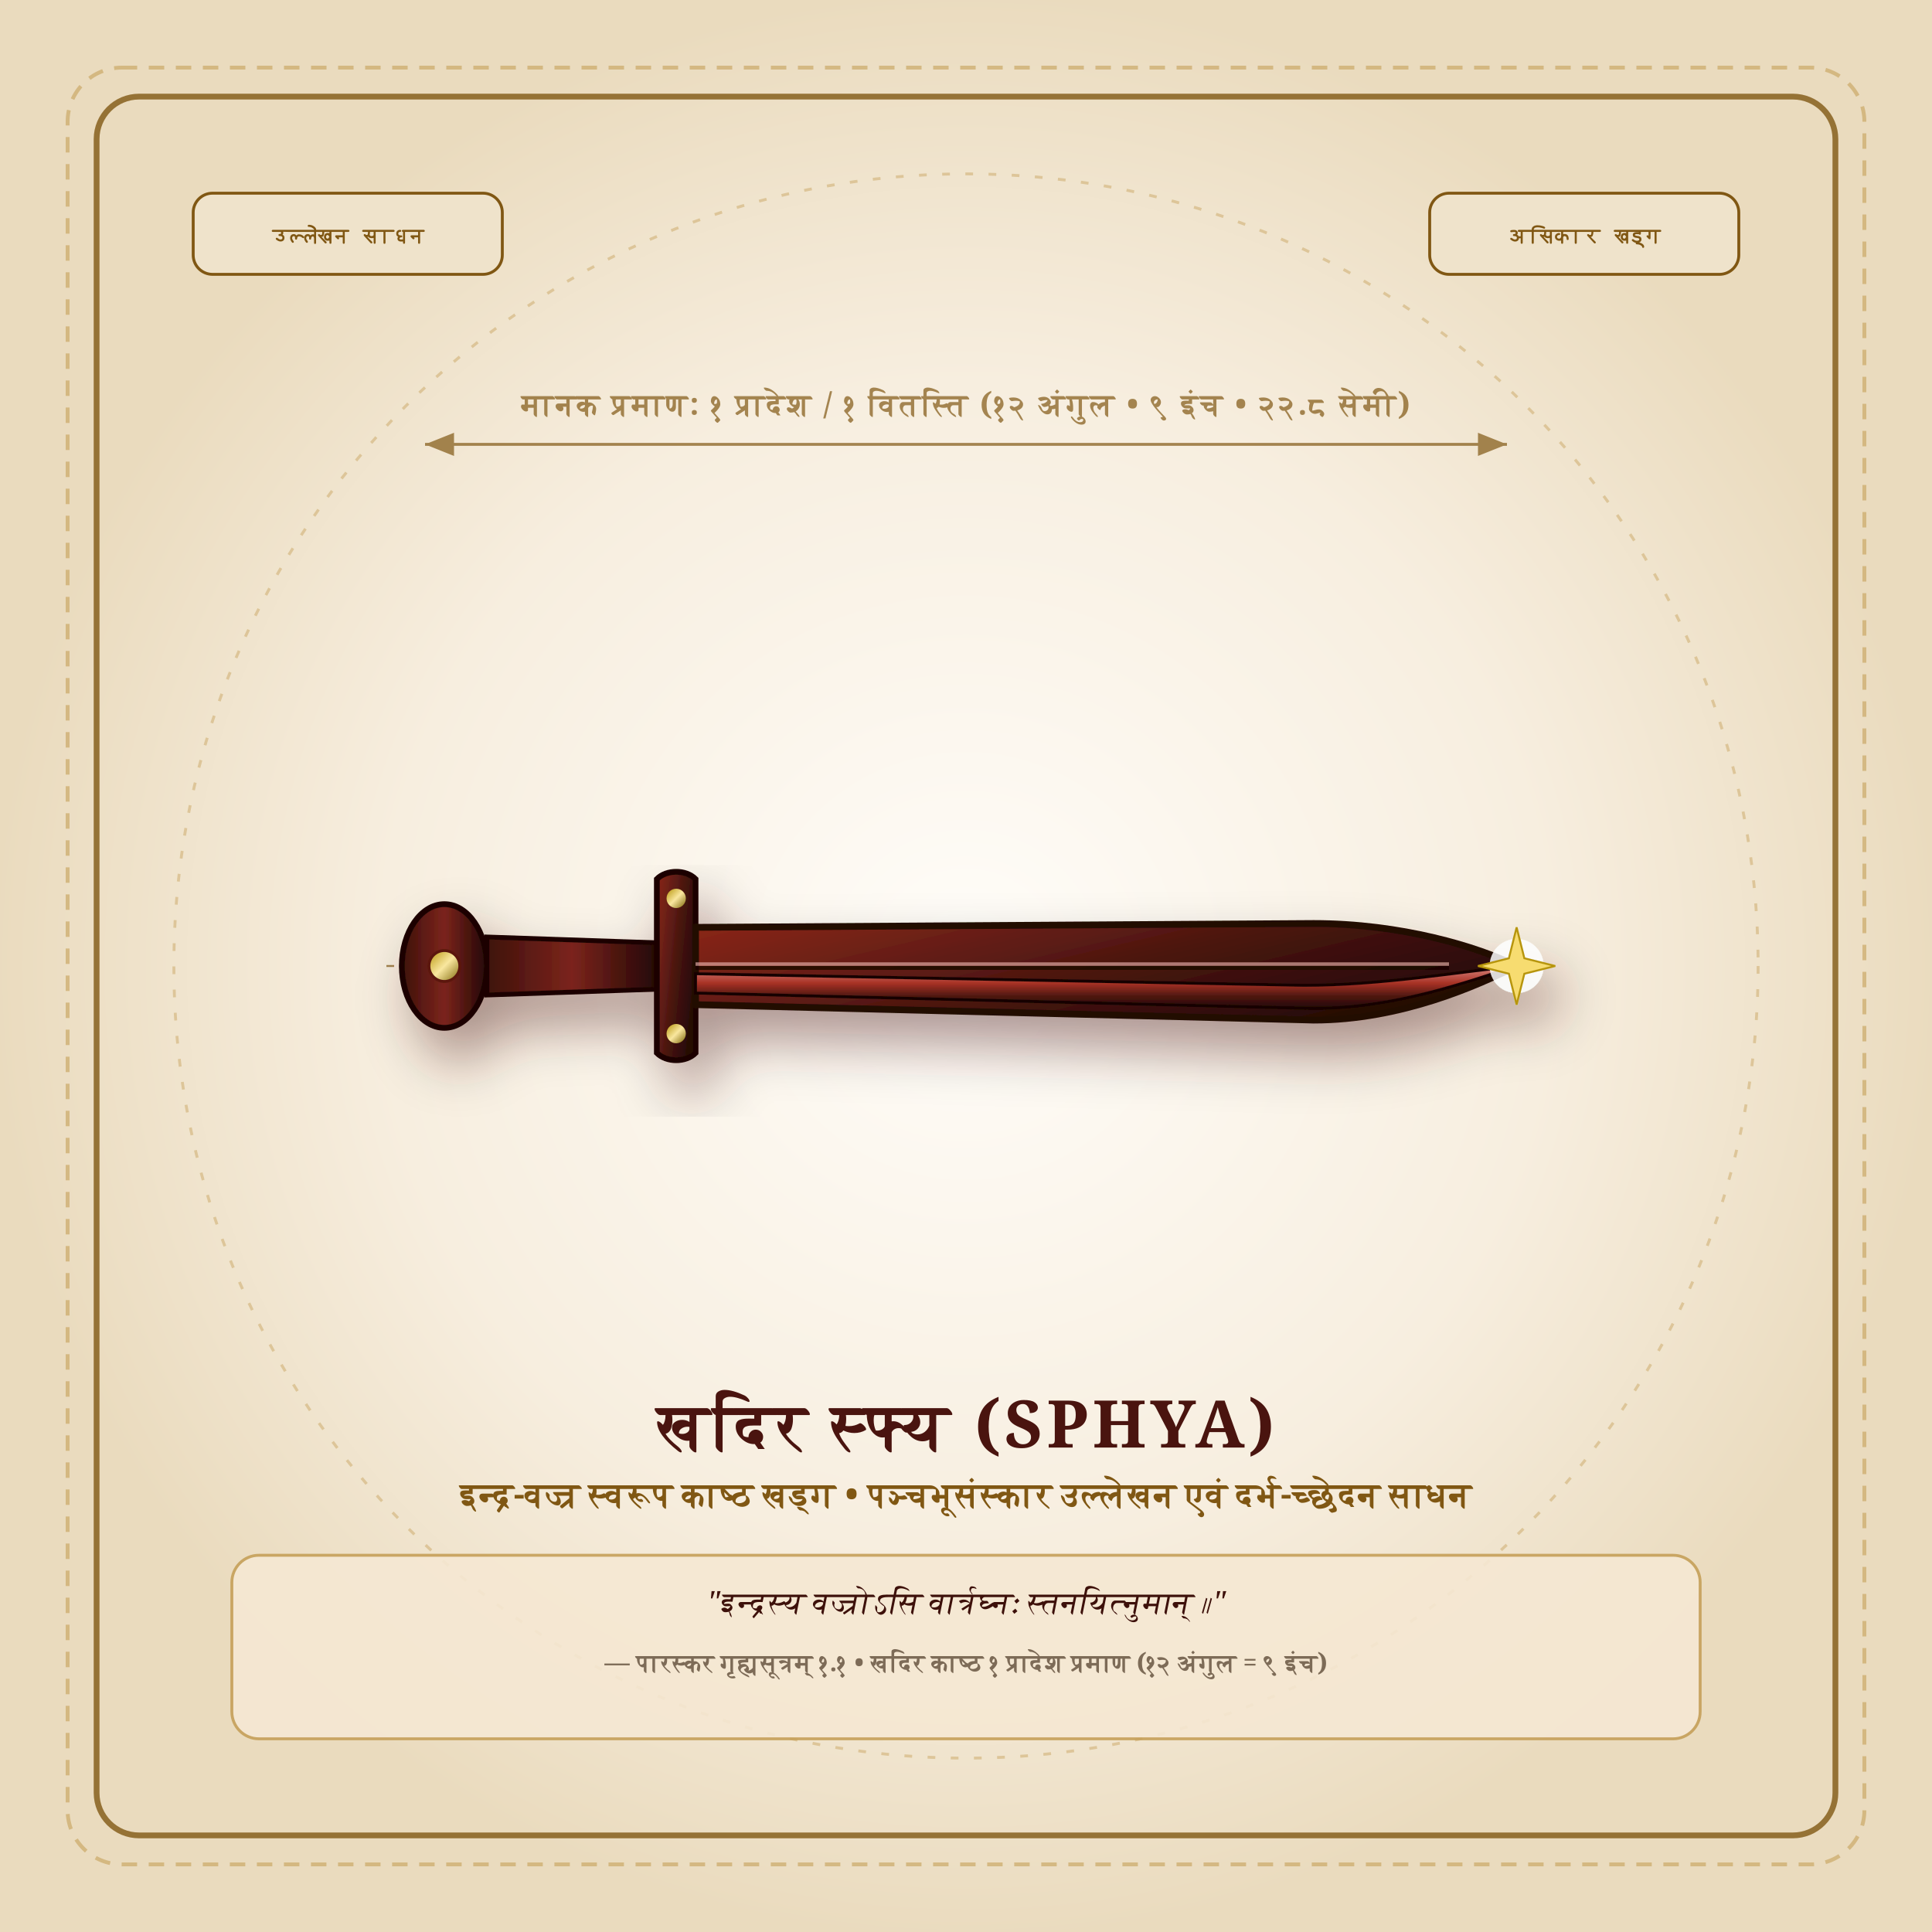
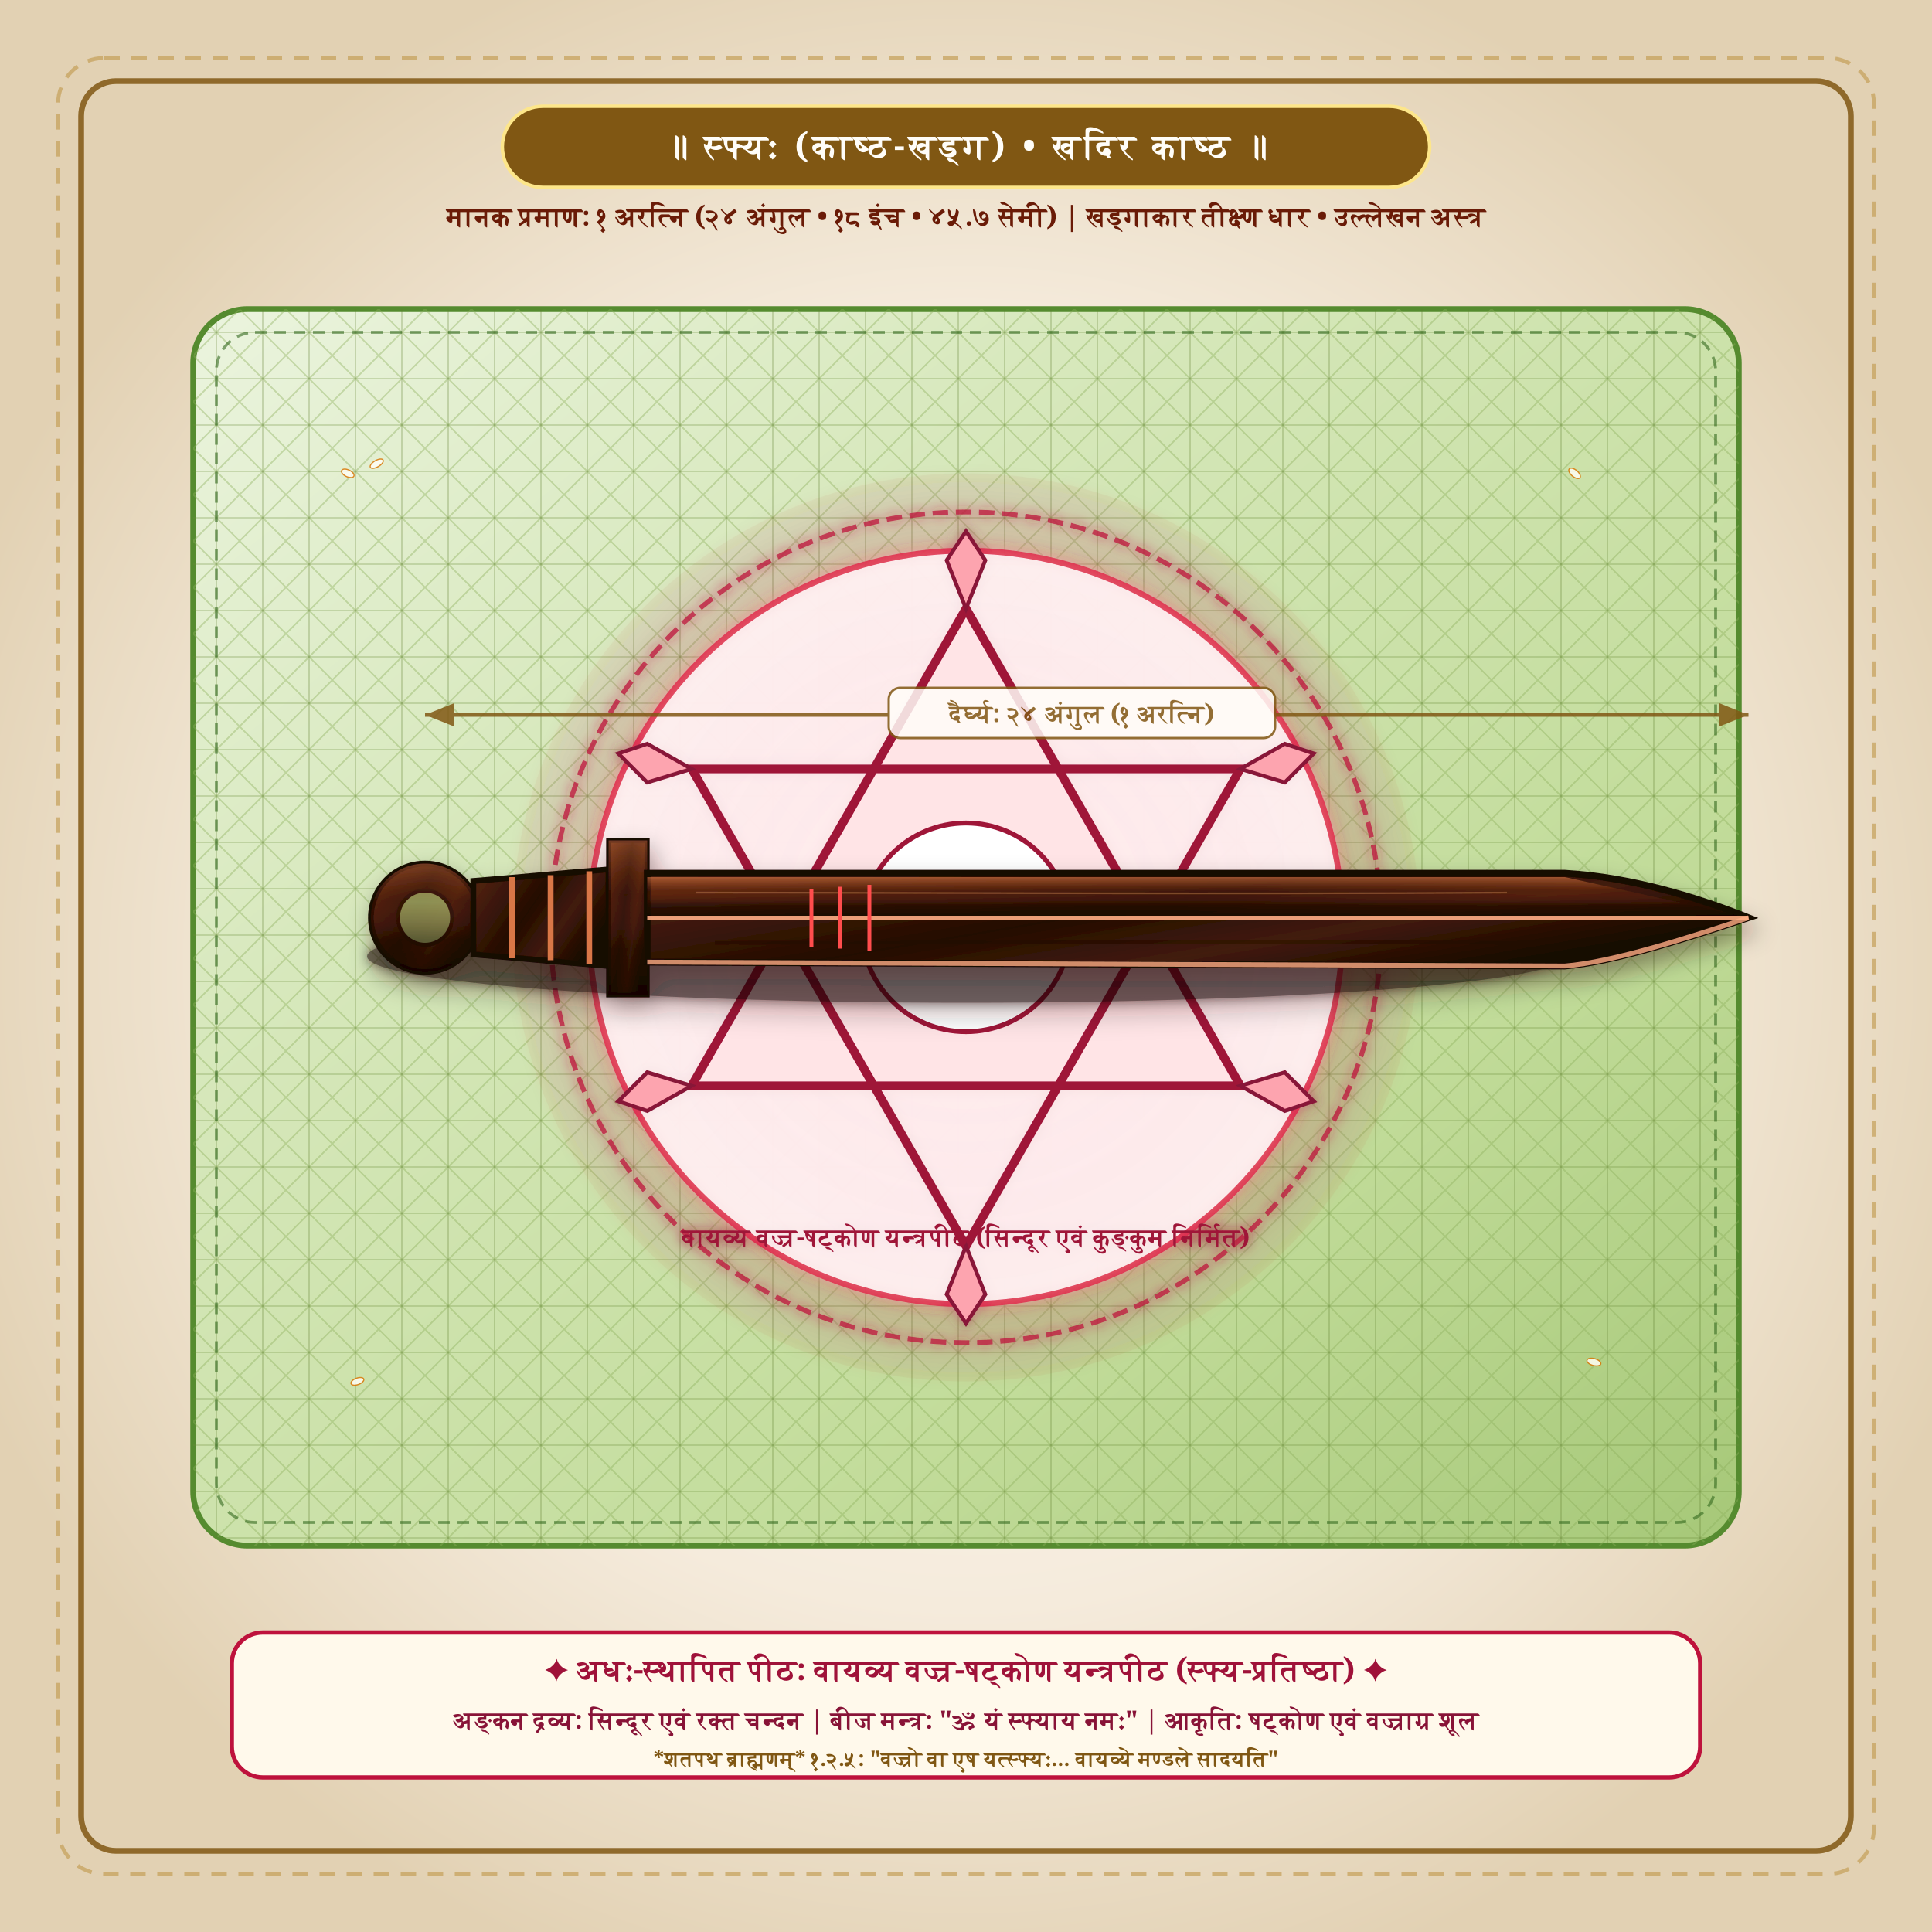
<svg xmlns="http://www.w3.org/2000/svg" viewBox="0 0 1000 1000" width="100%" height="100%">
  <defs>
-     <radialGradient id="bgGrad" cx="50%" cy="50%" r="50%">
-       <stop offset="0%" stop-color="#FFFDF9" />
-       <stop offset="60%" stop-color="#F7EEDF" />
-       <stop offset="100%" stop-color="#EADBBE" />
+     <radialGradient id="bgGrad" cx="50%" cy="50%" r="55%">
+       <stop offset="0%" stop-color="#FFFDF8" />
+       <stop offset="60%" stop-color="#F5EBDC" />
+       <stop offset="100%" stop-color="#E2D1B3" />
    </radialGradient>
-     <linearGradient id="sphyaWoodBlade" x1="0%" y1="0%" x2="100%" y2="50%">
-       <stop offset="0%" stop-color="#8B2616" />
-       <stop offset="35%" stop-color="#641E16" />
-       <stop offset="65%" stop-color="#44130D" />
-       <stop offset="100%" stop-color="#280A06" />
+     <linearGradient id="kushaWeave" x1="0%" y1="0%" x2="100%" y2="100%">
+       <stop offset="0%" stop-color="#EBF4DE" />
+       <stop offset="30%" stop-color="#D7E8BC" />
+       <stop offset="70%" stop-color="#C2DC9A" />
+       <stop offset="100%" stop-color="#A6C878" />
    </linearGradient>
-     <linearGradient id="edgeBevel" x1="0%" y1="0%" x2="0%" y2="100%">
-       <stop offset="0%" stop-color="#D98880" />
-       <stop offset="40%" stop-color="#A93226" />
-       <stop offset="70%" stop-color="#511811" />
-       <stop offset="100%" stop-color="#1F0604" />
+     <pattern id="kushaPattern" width="24" height="24" patternUnits="userSpaceOnUse">
+       <path d="M 0,0 L 24,24 M 24,0 L 0,24" stroke="#8CAE5B" stroke-width="0.8" opacity="0.4" />
+       <line x1="0" y1="12" x2="24" y2="12" stroke="#6C8E3B" stroke-width="0.6" opacity="0.35" />
+       <line x1="12" y1="0" x2="12" y2="24" stroke="#5E7E2F" stroke-width="0.6" opacity="0.35" />
+     </pattern>
+     <radialGradient id="vayuAura" cx="50%" cy="50%" r="50%">
+       <stop offset="0%" stop-color="#FECDD3" stop-opacity="0.9" />
+       <stop offset="50%" stop-color="#F43F5E" stop-opacity="0.5" />
+       <stop offset="100%" stop-color="#9F1239" stop-opacity="0.08" />
+     </radialGradient>
+     <linearGradient id="khadiraSword" x1="0%" y1="0%" x2="100%" y2="50%">
+       <stop offset="0%" stop-color="#5B2912" />
+       <stop offset="25%" stop-color="#3D1808" />
+       <stop offset="50%" stop-color="#240D04" />
+       <stop offset="75%" stop-color="#421B09" />
+       <stop offset="100%" stop-color="#190702" />
    </linearGradient>
-     <linearGradient id="hiltGrad" x1="0%" y1="0%" x2="100%" y2="0%">
-       <stop offset="0%" stop-color="#3E110B" />
-       <stop offset="50%" stop-color="#7B241C" />
-       <stop offset="100%" stop-color="#240705" />
+     <linearGradient id="bladeBevel" x1="0%" y1="0%" x2="0%" y2="100%">
+       <stop offset="0%" stop-color="#D97746" stop-opacity="0.75" />
+       <stop offset="35%" stop-color="#8C3512" stop-opacity="0.3" />
+       <stop offset="70%" stop-color="#240D04" stop-opacity="0.8" />
+       <stop offset="100%" stop-color="#120401" stop-opacity="0.95" />
    </linearGradient>
-     <linearGradient id="goldCord" x1="0%" y1="0%" x2="100%" y2="100%">
-       <stop offset="0%" stop-color="#B7950B" />
-       <stop offset="50%" stop-color="#F9E79F" />
-       <stop offset="100%" stop-color="#7D6608" />
-     </linearGradient>
-     <filter id="patraShadow" x="-20%" y="-20%" width="150%" height="150%">
-       <feDropShadow dx="8" dy="16" stdDeviation="14" flood-color="#3B100B" flood-opacity="0.4" />
+     <filter id="yantraGlowFilter" x="-20%" y="-20%" width="140%" height="140%">
+       <feGaussianBlur stdDeviation="3" result="blur" />
+       <feComposite in="SourceGraphic" in2="blur" operator="over" />
+     </filter>
+     <filter id="patraDeepShadow" x="-25%" y="-25%" width="150%" height="150%">
+       <feDropShadow dx="8" dy="24" stdDeviation="16" flood-color="#1A0702" flood-opacity="0.6" />
+       <feDropShadow dx="2" dy="6" stdDeviation="6" flood-color="#2B0E05" flood-opacity="0.4" />
    </filter>
  </defs>
  <rect width="1000" height="1000" fill="url(#bgGrad)" />
-   <rect x="35" y="35" width="930" height="930" rx="28" fill="none" stroke="#C5A059" stroke-width="2" stroke-dasharray="8 6" opacity="0.6" />
-   <rect x="50" y="50" width="900" height="900" rx="22" fill="none" stroke="#805713" stroke-width="3" opacity="0.8" />
-   <circle cx="500" cy="500" r="410" fill="none" stroke="#C5A059" stroke-width="1.5" stroke-dasharray="4 8" opacity="0.45" />
-   <g opacity="0.7">
-     <line x1="200" y1="500" x2="800" y2="500" stroke="#805713" stroke-width="1" stroke-dasharray="4 4" />
-     <line x1="220" y1="230" x2="780" y2="230" stroke="#805713" stroke-width="1.5" />
-     <path d="M 220 230 L 235 224 L 235 236 Z" fill="#805713" />
-     <path d="M 780 230 L 765 224 L 765 236 Z" fill="#805713" />
-     <text x="500" y="215" font-family="'Cinzel', 'Noto Serif', serif" font-size="16" font-weight="bold" fill="#805713" text-anchor="middle" letter-spacing="1">
-       मानक प्रमाण: १ प्रादेश / १ वितस्ति (१२ अंगुल • ९ इंच • २२.८ सेमी)
+   <rect x="30" y="30" width="940" height="940" rx="24" fill="none" stroke="#C5A059" stroke-width="2" stroke-dasharray="8 6" opacity="0.7" />
+   <rect x="42" y="42" width="916" height="916" rx="18" fill="none" stroke="#805713" stroke-width="3" opacity="0.85" />
+   <g transform="translate(500, 85)" text-anchor="middle">
+     <rect x="-240" y="-30" width="480" height="42" rx="21" fill="#805713" stroke="#FDE68A" stroke-width="1.8" />
+     <text y="-3" font-family="'Cinzel', 'Noto Serif', serif" font-size="18" font-weight="900" fill="#FFFDF8" letter-spacing="2">
+       ॥ स्फ्यः (काष्ठ-खड्ग) • खदिर काष्ठ ॥
+     </text>
+     <text y="32" font-family="'Noto Serif', serif" font-size="14" font-weight="bold" fill="#6A1B07">
+       मानक प्रमाण: १ अरत्नि (२४ अंगुल • १८ इंच • ४५.७ सेमी) | खड्गाकार तीक्ष्ण धार • उल्लेखन अस्त्र
    </text>
  </g>
-   <g filter="url(#patraShadow)">
-     <ellipse cx="230" cy="500" rx="22" ry="32" fill="url(#hiltGrad)" stroke="#1F0604" stroke-width="3" />
-     <circle cx="230" cy="500" r="8" fill="url(#goldCord)" stroke="#5B190E" stroke-width="1.5" />
-     <path d="M 252 485 L 340 488 L 340 512 L 252 515 Z" fill="url(#hiltGrad)" stroke="#1F0604" stroke-width="2.5" />
-     <line x1="272" y1="486" x2="272" y2="514" stroke="url(#goldCord)" stroke-width="3" />
-     <line x1="292" y1="487" x2="292" y2="513" stroke="url(#goldCord)" stroke-width="3" />
-     <line x1="312" y1="487" x2="312" y2="513" stroke="url(#goldCord)" stroke-width="3" />
-     <line x1="332" y1="488" x2="332" y2="512" stroke="url(#goldCord)" stroke-width="3" />
-     <path d="M 340 455              C 345 450, 355 450, 360 455              L 360 545              C 355 550, 345 550, 340 545              Z" fill="url(#sphyaWoodBlade)" stroke="#1F0604" stroke-width="3" />
-     <circle cx="350" cy="465" r="5" fill="url(#goldCord)" />
-     <circle cx="350" cy="535" r="5" fill="url(#goldCord)" />
-     <path d="M 360 480              L 680 478              C 725 478, 765 490, 785 500              C 765 510, 725 528, 680 528              L 360 520              Z" fill="url(#sphyaWoodBlade)" stroke="#220704" stroke-width="3.5" />
-     <path d="M 360 514              L 680 522              C 722 522, 760 508, 785 500              C 755 503, 715 510, 675 510              L 360 504              Z" fill="url(#edgeBevel)" stroke="#190403" stroke-width="1.5" />
-     <line x1="360" y1="499" x2="750" y2="499" stroke="#E6B0AA" stroke-width="1.8" opacity="0.65" />
-     <line x1="360" y1="501" x2="750" y2="501" stroke="#1A0503" stroke-width="2" opacity="0.8" />
-     <g transform="translate(420, 488)" opacity="0.85">
-       <line x1="0" y1="0" x2="35" y2="0" stroke="url(#goldCord)" stroke-width="2" />
-       <line x1="0" y1="6" x2="35" y2="6" stroke="url(#goldCord)" stroke-width="2" />
-       <line x1="0" y1="12" x2="35" y2="12" stroke="url(#goldCord)" stroke-width="2" />
-       <line x1="55" y1="-2" x2="55" y2="14" stroke="url(#goldCord)" stroke-width="2" />
-       <line x1="62" y1="-2" x2="62" y2="14" stroke="url(#goldCord)" stroke-width="2" />
-       <line x1="69" y1="-2" x2="69" y2="14" stroke="url(#goldCord)" stroke-width="2" />
+   <g transform="translate(100, 160)">
+     <rect x="0" y="0" width="800" height="640" rx="28" fill="url(#kushaWeave)" stroke="#558B2F" stroke-width="3" />
+     <rect x="0" y="0" width="800" height="640" rx="28" fill="url(#kushaPattern)" />
+     <rect x="12" y="12" width="776" height="616" rx="20" fill="none" stroke="#33691E" stroke-width="1.5" stroke-dasharray="6 4" opacity="0.6" />
+     <g fill="#FFFDF5" stroke="#D97706" stroke-width="0.6" opacity="0.85">
+       <ellipse cx="80" cy="85" rx="3.5" ry="1.8" transform="rotate(25 80 85)" />
+       <ellipse cx="95" cy="80" rx="3.8" ry="1.7" transform="rotate(-30 95 80)" />
+       <ellipse cx="715" cy="85" rx="3.6" ry="1.8" transform="rotate(40 715 85)" />
+       <ellipse cx="725" cy="545" rx="3.7" ry="1.8" transform="rotate(15 725 545)" />
+       <ellipse cx="85" cy="555" rx="3.5" ry="1.7" transform="rotate(-20 85 555)" />
    </g>
-     <circle cx="785" cy="500" r="14" fill="#FDFEFE" opacity="0.85" />
-     <path d="M 785 480 L 789 496 L 805 500 L 789 504 L 785 520 L 781 504 L 765 500 L 781 496 Z" fill="#F7DC6F" stroke="#B7950B" stroke-width="1" />
+     <g id="underlying-yantra-sphya" transform="translate(400, 320)" filter="url(#yantraGlowFilter)">
+       <circle cx="0" cy="0" r="235" fill="url(#vayuAura)" opacity="0.45" />
+       <circle cx="0" cy="0" r="215" fill="none" stroke="#BE123C" stroke-width="2.5" stroke-dasharray="8 4" opacity="0.75" />
+       <circle cx="0" cy="0" r="195" fill="#FFF1F2" stroke="#E11D48" stroke-width="3" opacity="0.85" />
+       <polygon points="0,-165 142,82 -142,82" fill="#FFE4E6" stroke="#9F1239" stroke-width="4.5" />
+       <polygon points="0,165 142,-82 -142,-82" fill="none" stroke="#9F1239" stroke-width="4.5" />
+       <g stroke="#881337" stroke-width="2" fill="#FDA4AF">
+         <path d="M 0,-165 L -10,-190 L 0,-205 L 10,-190 Z" />
+         <path d="M 0,165 L -10,190 L 0,205 L 10,190 Z" />
+         <path d="M 142,82 L 165,95 L 180,90 L 165,75 Z" />
+         <path d="M -142,82 L -165,95 L -180,90 L -165,75 Z" />
+         <path d="M 142,-82 L 165,-95 L 180,-90 L 165,-75 Z" />
+         <path d="M -142,-82 L -165,-95 L -180,-90 L -165,-75 Z" />
+       </g>
+       <circle cx="0" cy="0" r="54" fill="#FFFFFF" stroke="#9F1239" stroke-width="2.5" />
+       <text x="0" y="12" font-family="'Noto Serif', serif" font-size="38" font-weight="900" fill="#9F1239" text-anchor="middle" letter-spacing="1">
+         यं
+       </text>
+       <text x="0" y="165" font-family="'Noto Serif', serif" font-size="13" font-weight="900" fill="#9F1239" text-anchor="middle">
+         वायव्य वज्र-षट्कोण यन्त्रपीठ (सिन्दूर एवं कुङ्कुम निर्मित)
+       </text>
+     </g>
+     <g id="sphya-vessel" filter="url(#patraDeepShadow)">
+       <ellipse cx="400" cy="335" rx="310" ry="24" fill="#140602" opacity="0.55" filter="url(#yantraGlowFilter)" />
+       <circle cx="120" cy="315" r="28" fill="url(#khadiraSword)" stroke="#190702" stroke-width="3" />
+       <circle cx="120" cy="315" r="14" fill="#A6C878" stroke="#190702" stroke-width="2" opacity="0.8" />
+       <circle cx="120" cy="315" r="28" fill="url(#bladeBevel)" opacity="0.6" />
+       <path d="M 145,296                 C 170,294, 190,292, 215,290                L 215,340                C 190,338, 170,336, 145,334                Z" fill="url(#khadiraSword)" stroke="#190702" stroke-width="3" />
+       <line x1="165" y1="294" x2="165" y2="336" stroke="#D97746" stroke-width="3" />
+       <line x1="185" y1="293" x2="185" y2="337" stroke="#D97746" stroke-width="3" />
+       <line x1="205" y1="291" x2="205" y2="339" stroke="#D97746" stroke-width="3" />
+       <polygon points="215,275 235,275 235,355 215,355" fill="url(#khadiraSword)" stroke="#190702" stroke-width="2.5" />
+       <polygon points="215,275 235,275 235,355 215,355" fill="url(#bladeBevel)" opacity="0.6" />
+       <path d="M 235,292                 L 710,292                 C 745,294, 780,305, 805,315                C 775,325, 735,338, 710,340                L 235,338                Z" fill="url(#khadiraSword)" stroke="#190702" stroke-width="3.5" />
+       <polygon points="235,294 710,294 805,315 710,315 235,315" fill="url(#bladeBevel)" opacity="0.85" />
+       <line x1="235" y1="315" x2="805" y2="315" stroke="#FFAE85" stroke-width="2" opacity="0.9" />
+       <path d="M 235,338 L 710,340 C 735,338, 775,325, 805,315" stroke="#FFAE85" stroke-width="2.5" fill="none" opacity="0.8" />
+       <g stroke="#C48255" stroke-width="0.9" fill="none" opacity="0.45">
+         <path d="M 260,302 C 380,302, 540,303, 680,302" />
+         <path d="M 270,328 C 390,328, 550,327, 690,328" stroke="#190702" stroke-width="1.8" opacity="0.7" />
+       </g>
+       <line x1="320" y1="300" x2="320" y2="330" stroke="#FF4D4D" stroke-width="2" />
+       <line x1="335" y1="299" x2="335" y2="331" stroke="#FF4D4D" stroke-width="2" />
+       <line x1="350" y1="298" x2="350" y2="332" stroke="#FF4D4D" stroke-width="2" />
+     </g>
+     <g opacity="0.85">
+       <line x1="120" y1="210" x2="805" y2="210" stroke="#805713" stroke-width="2" />
+       <polygon points="120,210 135,204 135,216" fill="#805713" />
+       <polygon points="805,210 790,204 790,216" fill="#805713" />
+       <rect x="360" y="196" width="200" height="26" rx="6" fill="#FFFDF8" stroke="#805713" stroke-width="1.2" />
+       <text x="460" y="214" font-family="'Cinzel', 'Noto Serif', serif" font-size="13" font-weight="900" fill="#805713" text-anchor="middle">
+         दैर्घ्य: २४ अंगुल (१ अरत्नि)
+       </text>
+     </g>
  </g>
-   <g transform="translate(500, 750)" text-anchor="middle">
-     <text y="0" font-family="'Cinzel', 'Noto Serif', serif" font-size="34" font-weight="900" fill="#4A140F" letter-spacing="2">
-       खदिर स्फ्य (SPHYA)
+   <g transform="translate(500, 890)" text-anchor="middle">
+     <rect x="-380" y="-45" width="760" height="75" rx="16" fill="#FFF9EB" stroke="#BE123C" stroke-width="2.2" />
+     <text y="-20" font-family="'Noto Serif', serif" font-size="16" font-weight="900" fill="#9F1239">
+       ✦ अधः-स्थापित पीठ: वायव्य वज्र-षट्कोण यन्त्रपीठ (स्फ्य-प्रतिष्ठा) ✦
    </text>
-     <text y="30" font-family="'Noto Serif', serif" font-size="18" font-weight="bold" fill="#805713">
-       इन्द्र-वज्र स्वरूप काष्ठ खड्ग • पञ्चभूसंस्कार उल्लेखन एवं दर्भ-च्छेदन साधन
+     <text y="5" font-family="'Noto Serif', serif" font-size="13" font-weight="bold" fill="#881337">
+       अङ्कन द्रव्य: सिन्दूर एवं रक्त चन्दन | बीज मन्त्र: "ॐ यं स्फ्याय नमः" | आकृति: षट्कोण एवं वज्राग्र शूल
    </text>
-     <rect x="-380" y="55" width="760" height="95" rx="14" fill="#F5E8D3" stroke="#C5A059" stroke-width="1.5" opacity="0.9" />
-     <text y="85" font-family="'Noto Serif', serif" font-size="16" font-style="italic" fill="#3D100A">
-       "इन्द्रस्य वज्रोऽसि वार्त्रघ्नः स्तनयित्नुमान् ॥"
-     </text>
-     <text y="115" font-family="'Noto Serif', serif" font-size="13" font-weight="600" fill="#7D6B57">
-       — पारस्कर गृह्यसूत्रम् १.१ • खदिर काष्ठ १ प्रादेश प्रमाण (१२ अंगुल = ९ इंच)
-     </text>
-   </g>
-   <g transform="translate(100, 100)">
-     <rect x="0" y="0" width="160" height="42" rx="10" fill="#EFE3CB" stroke="#805713" stroke-width="1.5" />
-     <text x="80" y="26" font-family="monospace" font-size="13" font-weight="bold" fill="#805713" text-anchor="middle">
-       उल्लेखन साधन
-     </text>
-   </g>
-   <g transform="translate(740, 100)">
-     <rect x="0" y="0" width="160" height="42" rx="10" fill="#EFE3CB" stroke="#805713" stroke-width="1.5" />
-     <text x="80" y="26" font-family="monospace" font-size="13" font-weight="bold" fill="#805713" text-anchor="middle">
-       असिकार खड्ग
+     <text y="24" font-family="'Noto Serif', serif" font-size="11" font-weight="bold" fill="#805713">
+       *शतपथ ब्राह्मणम्* १.२.५: "वज्रो वा एष यत्स्फ्यः... वायव्ये मण्डले सादयति"
    </text>
  </g>
</svg>
